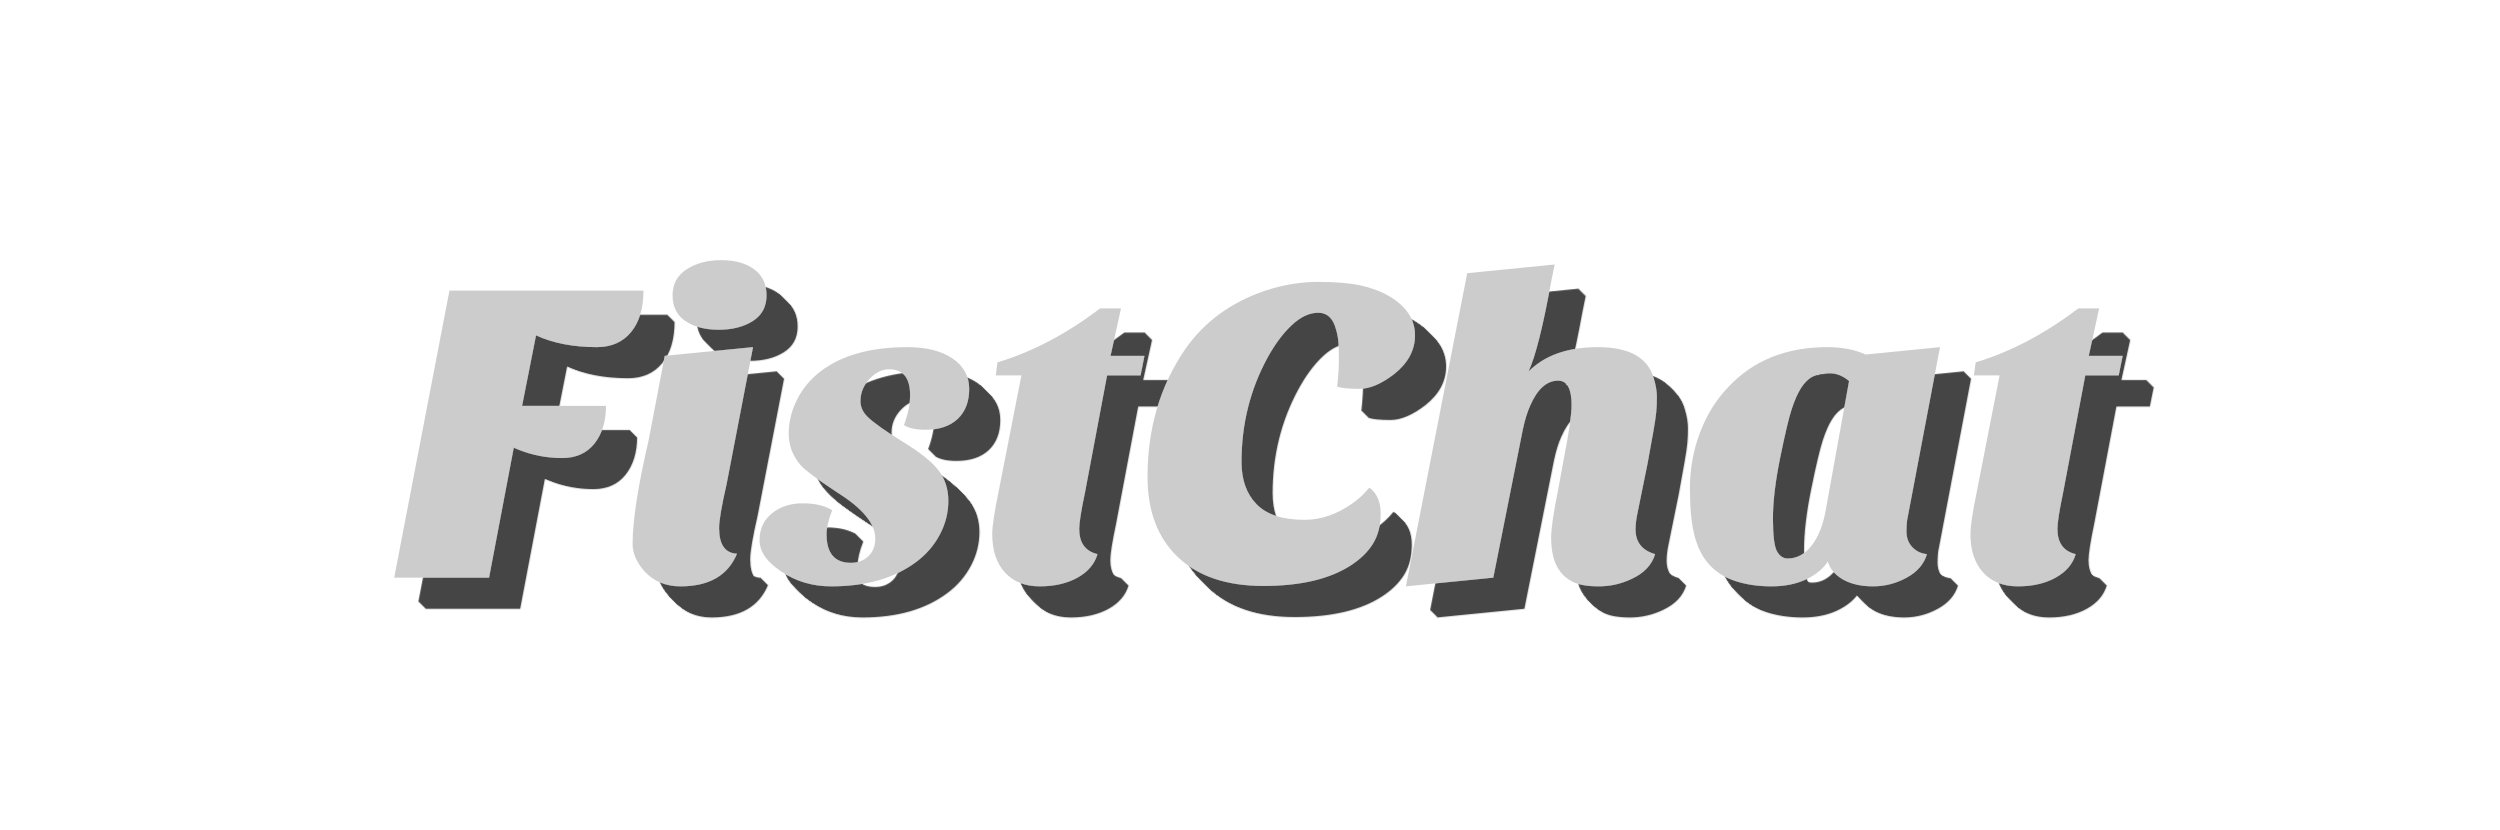
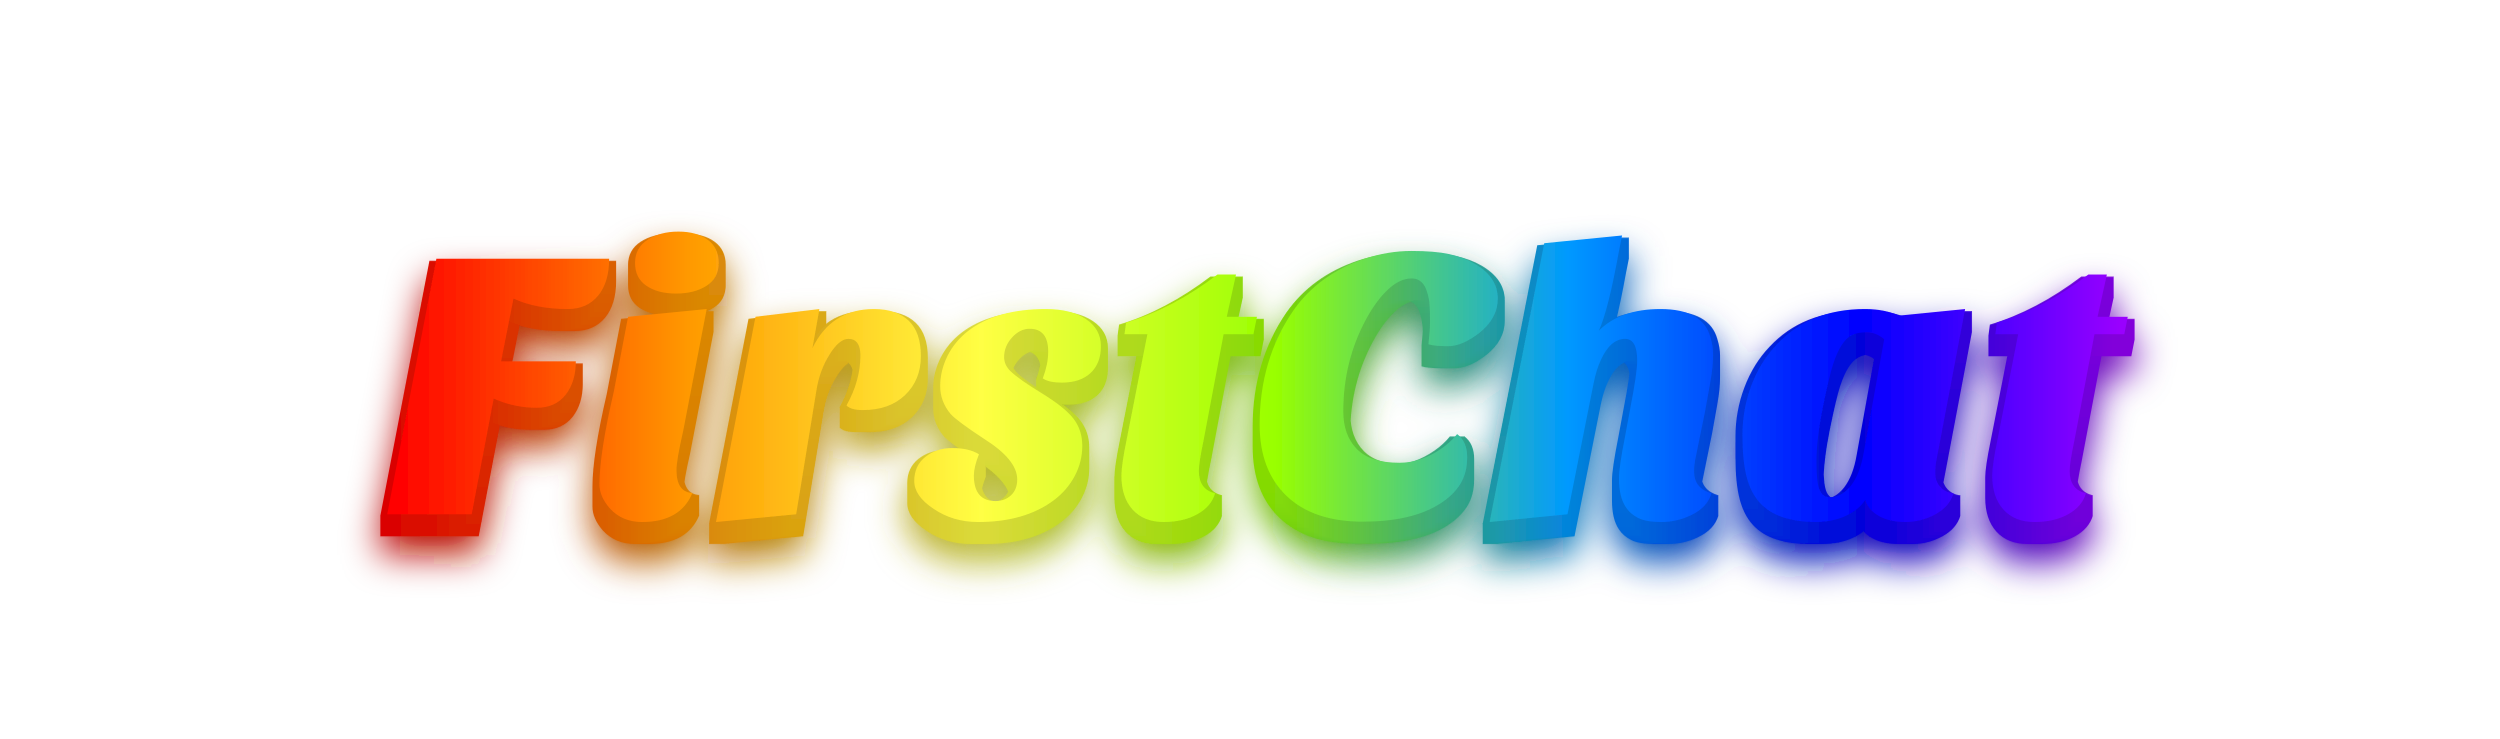
- <svg xmlns="http://www.w3.org/2000/svg" width="367.868px" height="122px" viewBox="66.066 14 367.868 122" style="background: rgba(0, 0, 0, 0);" preserveAspectRatio="xMidYMid">
+ <svg xmlns="http://www.w3.org/2000/svg" width="413.214px" height="122px" viewBox="43.393 14 413.214 122" style="background: rgba(0, 0, 0, 0);" preserveAspectRatio="xMidYMid">
  <defs>
-     <filter id="editing-extrusion" x="-100%" y="-100%" width="300%" height="300%">
-       <feFlood result="color1" flood-color="#444" />
-       <feConvolveMatrix order="8,8" divisor="1" kernelMatrix="1 0 0 0 0 0 0 0 0 1 0 0 0 0 0 0 0 0 1 0 0 0 0 0 0 0 0 1 0 0 0 0 0 0 0 0 1 0 0 0 0 0 0 0 0 1 0 0 0 0 0 0 0 0 1 0 0 0 0 0 0 0 0 1" in="SourceAlpha" result="extrude" />
-       <feComposite in="color1" in2="extrude" result="comp-extrude" operator="in" />
-       <feOffset dx="4" dy="4" in="comp-extrude" result="offset-extrude" />
+     <linearGradient id="editing-rainbow-gradient" x1="0" x2="1" y1="0.5" y2="0.5" gradientUnits="objectBoundingBox">
+       <stop offset="0.00" stop-color="#f00" />
+       <stop offset="0.17" stop-color="#f90" />
+       <stop offset="0.34" stop-color="#ff4" />
+       <stop offset="0.51" stop-color="#9f0" />
+       <stop offset="0.68" stop-color="#09f" />
+       <stop offset="0.85" stop-color="#00f" />
+       <stop offset="1.00" stop-color="#90f" />
+     </linearGradient>
+     <filter id="editing-rainbow" x="-100%" y="-100%" width="300%" height="300%">
+       <feMorphology operator="dilate" radius="1,2" in="SourceGraphic" result="dilate" />
+       <feColorMatrix in="dilate" result="color" type="matrix" values="0.7 0 0 0 0  0 0.7 0 0 0  0 0 0.7 0 0  0 0 0 1 0" />
+       <feOffset dy="2" result="offset" />
+       <feGaussianBlur stdDeviation="3" />
+       <feOffset dy="3" />
+       <feColorMatrix result="blur" type="matrix" values="0.7 0 0 0 0  0 0.7 0 0 0  0 0 0.7 0 0  0 0 0 1 0" />
      <feMerge>
-         <feMergeNode in="offset-extrude" />
+         <feMergeNode in="blur" />
+         <feMergeNode in="offset" />
        <feMergeNode in="SourceGraphic" />
      </feMerge>
    </filter>
  </defs>
-   <g filter="url(#editing-extrusion)">
-     <g transform="translate(123.6907, 99)">
-       <path d="M30.21-33.92L30.21-33.92L30.21-33.92Q25.02-33.92 21.25-35.65L21.25-35.65L19.20-25.28L31.55-25.28L31.55-25.28Q31.55-21.89 29.86-19.74L29.86-19.74L29.86-19.74Q28.16-17.60 25.09-17.60L25.09-17.60L25.09-17.60Q21.76-17.60 18.69-18.82L18.69-18.82L18.69-18.82Q18.05-19.07 17.98-19.14L17.98-19.14L14.34 0L0.38 0L8.51-42.24L37.06-42.24L37.06-42.24Q37.06-38.34 35.23-36.13L35.23-36.13L35.23-36.13Q33.41-33.92 30.21-33.92ZM50.82-3.52L50.82-3.52L50.82-3.52Q48.83 1.28 42.50 1.28L42.50 1.28L42.50 1.28Q39.23 1.28 37.18-0.96L37.18-0.96L37.18-0.96Q35.46-2.94 35.46-4.93L35.46-4.93L35.46-4.93Q35.46-10.11 37.82-20.22L37.82-20.22L40.19-32.64L53.18-33.92L49.28-13.70L49.28-13.70Q48.19-8.96 48.19-7.30L48.19-7.30L48.19-7.30Q48.19-3.65 50.82-3.52ZM41.34-41.54L41.34-41.54L41.34-41.54Q41.34-44.03 43.42-45.38L43.42-45.38L43.42-45.38Q45.50-46.72 48.51-46.72L48.51-46.72L48.51-46.72Q51.52-46.72 53.34-45.38L53.34-45.38L53.34-45.38Q55.17-44.03 55.17-41.54L55.17-41.54L55.17-41.54Q55.17-39.04 53.15-37.76L53.15-37.76L53.15-37.76Q51.14-36.48 48.13-36.48L48.13-36.48L48.13-36.48Q45.12-36.48 43.23-37.76L43.23-37.76L43.23-37.76Q41.34-39.04 41.34-41.54ZM75.39-22.46L75.39-22.46L75.39-22.46Q76.29-24.83 76.29-26.88L76.29-26.88L76.29-26.88Q76.29-30.66 73.22-30.66L73.22-30.66L73.22-30.66Q71.62-30.66 70.30-29.22L70.30-29.22L70.30-29.22Q68.99-27.78 68.99-25.98L68.99-25.98L68.99-25.98Q68.99-24.70 70.02-23.68L70.02-23.68L70.02-23.68Q71.49-22.27 75.26-19.97L75.26-19.97L75.26-19.97Q79.04-17.66 80.48-15.78L80.48-15.78L80.48-15.78Q81.92-13.89 81.92-11.30L81.92-11.30L81.92-11.30Q81.92-8.70 80.67-6.34L80.67-6.34L80.67-6.34Q79.42-3.97 77.18-2.30L77.18-2.30L77.18-2.30Q72.38 1.28 64.70 1.28L64.70 1.28L64.70 1.28Q60.54 1.28 57.34-0.90L57.34-0.90L57.34-0.90Q54.14-3.01 54.14-5.50L54.14-5.50L54.14-5.50Q54.14-8 55.97-9.47L55.97-9.47L55.97-9.47Q57.79-10.94 60.48-10.94L60.48-10.94L60.48-10.94Q63.17-10.94 64.83-9.92L64.83-9.92L64.83-9.92Q64-7.81 64-6.40L64-6.40L64-6.40Q64-2.18 67.58-2.18L67.58-2.18L67.58-2.18Q69.12-2.18 70.14-3.14L70.14-3.14L70.14-3.14Q71.17-4.10 71.17-5.76L71.17-5.76L71.17-5.76Q71.17-9.02 65.66-12.48L65.66-12.48L65.66-12.48Q61.18-15.42 60.16-16.58L60.16-16.58L60.16-16.58Q58.43-18.62 58.43-21.18L58.43-21.18L58.43-21.18Q58.43-23.74 59.65-26.18L59.65-26.18L59.65-26.18Q60.86-28.61 63.10-30.34L63.10-30.34L63.10-30.34Q67.78-33.92 75.90-33.92L75.90-33.92L75.90-33.92Q80.06-33.92 82.53-32.26L82.53-32.26L82.53-32.26Q84.99-30.59 84.99-27.78L84.99-27.78L84.99-27.78Q84.99-24.96 83.30-23.36L83.30-23.36L83.30-23.36Q81.60-21.76 78.53-21.76L78.53-21.76L78.53-21.76Q76.42-21.76 75.39-22.46ZM88.38-6.40L88.38-6.40L88.38-6.40Q88.38-8.13 89.28-12.48L89.28-12.48L92.67-29.76L88.90-29.76L89.15-31.68L89.15-31.68Q96.83-33.98 104.26-39.62L104.26-39.62L107.33-39.62L105.79-32.64L110.78-32.64L110.21-29.76L105.28-29.76L102.02-12.48L102.02-12.48Q101.18-8.51 101.18-7.17L101.18-7.17L101.18-7.17Q101.18-4.10 103.87-3.46L103.87-3.46L103.87-3.46Q103.23-1.28 100.93 0L100.93 0L100.93 0Q98.62 1.28 95.36 1.28L95.36 1.28L95.36 1.28Q92.10 1.28 90.24-0.77L90.24-0.77L90.24-0.77Q88.38-2.82 88.38-6.40ZM143.87-13.25L143.87-13.25L143.87-13.25Q145.54-12.03 145.54-9.44L145.54-9.44L145.54-9.44Q145.54-6.85 144.42-5.02L144.42-5.02L144.42-5.02Q143.30-3.20 141.12-1.79L141.12-1.79L141.12-1.79Q136.45 1.22 128.29 1.22L128.29 1.22L128.29 1.22Q120.13 1.22 115.68-3.04L115.68-3.04L115.68-3.04Q111.23-7.30 111.23-14.85L111.23-14.85L111.23-14.85Q111.23-25.54 116.80-33.66L116.80-33.66L116.80-33.66Q121.02-39.68 128.58-42.24L128.58-42.24L128.58-42.24Q132.48-43.52 136.32-43.52L136.32-43.52L136.32-43.52Q140.16-43.52 142.53-43.01L142.53-43.01L142.53-43.01Q144.90-42.50 146.69-41.47L146.69-41.47L146.69-41.47Q150.59-39.23 150.59-35.65L150.59-35.65L150.59-35.65Q150.59-32.38 147.52-29.95L147.52-29.95L147.52-29.95Q144.70-27.78 142.40-27.78L142.40-27.78L142.40-27.78Q140.10-27.78 139.14-28.10L139.14-28.10L139.14-28.10Q139.39-30.40 139.39-31.90L139.39-31.90L139.39-31.90Q139.39-33.41 139.33-34.50L139.33-34.50L139.33-34.50Q139.26-35.58 138.94-36.61L138.94-36.61L138.94-36.61Q138.30-38.98 136.35-38.98L136.35-38.98L136.35-38.98Q134.40-38.98 132.45-37.15L132.45-37.15L132.45-37.15Q130.50-35.33 128.83-32.26L128.83-32.26L128.83-32.26Q125.06-25.28 125.06-17.02L125.06-17.02L125.06-17.02Q125.06-13.06 127.30-10.78L127.30-10.78L127.30-10.78Q129.54-8.51 134.34-8.51L134.34-8.51L134.34-8.51Q137.92-8.51 141.31-10.88L141.31-10.88L141.31-10.88Q142.78-11.90 143.87-13.25ZM183.04-7.10L183.04-7.10L183.04-7.10Q183.04-4.29 185.92-3.46L185.92-3.46L185.92-3.46Q185.22-1.09 182.46 0.19L182.46 0.19L182.46 0.19Q180.16 1.28 177.63 1.28L177.63 1.28L177.63 1.28Q175.10 1.28 173.79 0.61L173.79 0.61L173.79 0.61Q172.48-0.06 171.78-1.15L171.78-1.15L171.78-1.15Q170.62-2.82 170.62-5.95L170.62-5.95L170.62-5.95Q170.62-7.81 171.65-12.93L171.65-12.93L172.54-17.79L172.54-17.79Q173.63-23.36 173.63-25.41L173.63-25.41L173.63-25.41Q173.63-28.99 171.65-28.99L171.65-28.99L171.65-28.99Q169.15-28.99 167.55-25.34L167.55-25.34L167.55-25.34Q166.91-23.94 166.46-21.82L166.46-21.82L162.11 0L149.25 1.28L158.27-44.80L171.14-46.08L170.62-43.52L170.62-43.52Q168.83-33.66 167.30-30.34L167.30-30.34L167.30-30.34Q170.88-33.92 177.47-33.92L177.47-33.92L177.47-33.92Q184.45-33.92 185.73-29.31L185.73-29.31L185.73-29.31Q186.18-27.84 186.18-26.56L186.18-26.56L186.18-26.56Q186.18-25.28 186.08-24.29L186.08-24.29L186.08-24.29Q185.98-23.30 185.66-21.50L185.66-21.50L184.83-16.90L183.36-9.66L183.36-9.66Q183.04-8.19 183.04-7.10ZM193.89-1.92L193.89-1.92L193.89-1.92Q192.38-3.58 191.71-6.21L191.71-6.21L191.71-6.21Q191.04-8.83 191.04-13.12L191.04-13.12L191.04-13.12Q191.04-17.41 192.51-21.31L192.51-21.31L192.51-21.31Q193.98-25.22 196.67-28.03L196.67-28.03L196.67-28.03Q202.18-33.92 211.26-33.92L211.26-33.92L211.26-33.92Q214.53-33.92 216.90-32.83L216.90-32.83L227.84-33.92L223.10-8.96L223.10-8.96Q222.91-8.19 222.91-6.78L222.91-6.78L222.91-6.78Q222.91-5.38 223.78-4.48L223.78-4.48L223.78-4.48Q224.64-3.58 225.92-3.46L225.92-3.46L225.92-3.46Q225.28-1.28 222.94 0L222.94 0L222.94 0Q220.61 1.28 217.98 1.28L217.98 1.28L217.98 1.28Q215.36 1.28 213.60 0.29L213.60 0.29L213.60 0.29Q211.84-0.70 211.33-2.37L211.33-2.37L211.33-2.37Q210.30-0.77 208.13 0.26L208.13 0.26L208.13 0.26Q205.95 1.28 203.04 1.28L203.04 1.28L203.04 1.28Q200.13 1.28 197.76 0.51L197.76 0.51L197.76 0.51Q195.39-0.26 193.89-1.92ZM207.39-27.90L207.39-27.90L207.39-27.90Q206.66-26.75 206.02-24.80L206.02-24.80L206.02-24.80Q205.38-22.85 204.32-17.63L204.32-17.63L204.32-17.63Q203.26-12.42 203.26-8.70L203.26-8.70L203.26-8.70Q203.26-4.99 203.84-3.90L203.84-3.90L203.84-3.90Q204.42-2.82 205.44-2.82L205.44-2.82L205.44-2.82Q207.49-2.82 208.99-4.77L208.99-4.77L208.99-4.77Q210.50-6.72 211.07-10.18L211.07-10.18L214.46-28.93L214.46-28.93Q213.12-30.08 211.55-30.08L211.55-30.08L211.55-30.08Q209.98-30.08 209.06-29.57L209.06-29.57L209.06-29.57Q208.13-29.06 207.39-27.90ZM232.32-6.40L232.32-6.40L232.32-6.40Q232.32-8.13 233.22-12.48L233.22-12.48L236.61-29.76L232.83-29.76L233.09-31.68L233.09-31.68Q240.77-33.98 248.19-39.62L248.19-39.62L251.26-39.62L249.73-32.64L254.72-32.64L254.14-29.76L249.22-29.76L245.95-12.48L245.95-12.48Q245.12-8.51 245.12-7.17L245.12-7.17L245.12-7.17Q245.12-4.10 247.81-3.46L247.81-3.46L247.81-3.46Q247.17-1.28 244.86 0L244.86 0L244.86 0Q242.56 1.28 239.30 1.28L239.30 1.28L239.30 1.28Q236.03 1.28 234.18-0.77L234.18-0.77L234.18-0.77Q232.32-2.82 232.32-6.40Z" fill="#ccc" />
+   <g filter="url(#editing-rainbow)">
+     <g transform="translate(107.0168, 99)">
+       <path d="M30.21-33.92L30.21-33.92L30.21-33.92Q25.02-33.92 21.25-35.65L21.25-35.65L19.20-25.28L31.55-25.28L31.55-25.28Q31.55-21.89 29.86-19.74L29.86-19.74L29.86-19.74Q28.16-17.60 25.09-17.60L25.09-17.60L25.09-17.60Q21.76-17.60 18.69-18.82L18.69-18.82L18.69-18.82Q18.05-19.07 17.98-19.14L17.98-19.14L14.34 0L0.38 0L8.51-42.24L37.06-42.24L37.06-42.24Q37.06-38.34 35.23-36.13L35.23-36.13L35.23-36.13Q33.41-33.92 30.21-33.92ZM50.82-3.52L50.82-3.52L50.82-3.52Q48.83 1.28 42.50 1.28L42.50 1.28L42.50 1.28Q39.23 1.28 37.18-0.96L37.18-0.96L37.18-0.96Q35.46-2.94 35.46-4.93L35.46-4.93L35.46-4.93Q35.46-10.11 37.82-20.22L37.82-20.22L40.19-32.64L53.18-33.92L49.28-13.70L49.28-13.70Q48.19-8.96 48.19-7.30L48.19-7.30L48.19-7.30Q48.19-3.65 50.82-3.52ZM41.34-41.54L41.34-41.54L41.34-41.54Q41.34-44.03 43.42-45.38L43.42-45.38L43.42-45.38Q45.50-46.72 48.51-46.72L48.51-46.72L48.51-46.72Q51.52-46.72 53.34-45.38L53.34-45.38L53.34-45.38Q55.17-44.03 55.17-41.54L55.17-41.54L55.17-41.54Q55.17-39.04 53.15-37.76L53.15-37.76L53.15-37.76Q51.14-36.48 48.13-36.48L48.13-36.48L48.13-36.48Q45.12-36.48 43.23-37.76L43.23-37.76L43.23-37.76Q41.34-39.04 41.34-41.54ZM76.29-17.98L76.29-17.98L76.29-17.98Q78.59-22.08 78.59-26.24L78.59-26.24L78.59-26.24Q78.59-28.99 76.61-28.99L76.61-28.99L76.61-28.99Q75.07-28.99 73.47-26.37L73.47-26.37L73.47-26.37Q71.81-23.74 71.30-20.35L71.30-20.35L67.97 0L54.72 1.28L61.25-32.64L71.81-33.92L70.66-27.46L70.66-27.46Q73.79-33.92 80.83-33.92L80.83-33.92L80.83-33.92Q84.54-33.92 86.56-32L86.56-32L86.56-32Q88.58-30.08 88.58-26.14L88.58-26.14L88.58-26.14Q88.58-22.21 85.98-19.71L85.98-19.71L85.98-19.71Q83.39-17.22 78.98-17.22L78.98-17.22L78.98-17.22Q77.06-17.22 76.29-17.98ZM108.74-22.46L108.74-22.46L108.74-22.46Q109.63-24.83 109.63-26.88L109.63-26.88L109.63-26.88Q109.63-30.66 106.56-30.66L106.56-30.66L106.56-30.66Q104.96-30.66 103.65-29.22L103.65-29.22L103.65-29.22Q102.34-27.78 102.34-25.98L102.34-25.98L102.34-25.98Q102.34-24.70 103.36-23.68L103.36-23.68L103.36-23.68Q104.83-22.27 108.61-19.97L108.61-19.97L108.61-19.97Q112.38-17.66 113.82-15.78L113.82-15.78L113.82-15.78Q115.26-13.89 115.26-11.30L115.26-11.30L115.26-11.30Q115.26-8.70 114.02-6.34L114.02-6.34L114.02-6.34Q112.77-3.97 110.53-2.30L110.53-2.30L110.53-2.30Q105.73 1.28 98.05 1.28L98.05 1.28L98.05 1.28Q93.89 1.28 90.69-0.90L90.69-0.90L90.69-0.90Q87.49-3.01 87.49-5.50L87.49-5.50L87.49-5.50Q87.49-8 89.31-9.47L89.31-9.47L89.31-9.47Q91.14-10.94 93.82-10.94L93.82-10.94L93.82-10.94Q96.51-10.94 98.18-9.92L98.18-9.92L98.18-9.92Q97.34-7.81 97.34-6.40L97.34-6.40L97.34-6.40Q97.34-2.18 100.93-2.18L100.93-2.18L100.93-2.18Q102.46-2.18 103.49-3.14L103.49-3.14L103.49-3.14Q104.51-4.10 104.51-5.76L104.51-5.76L104.51-5.76Q104.51-9.02 99.01-12.48L99.01-12.48L99.01-12.48Q94.53-15.42 93.50-16.58L93.50-16.58L93.50-16.58Q91.78-18.62 91.78-21.18L91.78-21.18L91.78-21.18Q91.78-23.74 92.99-26.18L92.99-26.18L92.99-26.18Q94.21-28.61 96.45-30.34L96.45-30.34L96.45-30.34Q101.12-33.92 109.25-33.92L109.25-33.92L109.25-33.92Q113.41-33.92 115.87-32.26L115.87-32.26L115.87-32.26Q118.34-30.59 118.34-27.78L118.34-27.78L118.34-27.78Q118.34-24.96 116.64-23.36L116.64-23.36L116.64-23.36Q114.94-21.76 111.87-21.76L111.87-21.76L111.87-21.76Q109.76-21.76 108.74-22.46ZM121.73-6.40L121.73-6.40L121.73-6.40Q121.73-8.13 122.62-12.48L122.62-12.48L126.02-29.76L122.24-29.76L122.50-31.68L122.50-31.68Q130.18-33.98 137.60-39.62L137.60-39.62L140.67-39.62L139.14-32.64L144.13-32.64L143.55-29.76L138.62-29.76L135.36-12.48L135.36-12.48Q134.53-8.51 134.53-7.17L134.53-7.17L134.53-7.17Q134.53-4.10 137.22-3.46L137.22-3.46L137.22-3.46Q136.58-1.28 134.27 0L134.27 0L134.27 0Q131.97 1.28 128.70 1.28L128.70 1.28L128.70 1.28Q125.44 1.28 123.58-0.77L123.58-0.77L123.58-0.77Q121.73-2.82 121.73-6.40ZM177.22-13.25L177.22-13.25L177.22-13.25Q178.88-12.03 178.88-9.44L178.88-9.44L178.88-9.44Q178.88-6.85 177.76-5.02L177.76-5.02L177.76-5.02Q176.64-3.20 174.46-1.79L174.46-1.79L174.46-1.79Q169.79 1.22 161.63 1.22L161.63 1.22L161.63 1.22Q153.47 1.22 149.02-3.04L149.02-3.04L149.02-3.04Q144.58-7.30 144.58-14.85L144.58-14.85L144.58-14.85Q144.58-25.54 150.14-33.66L150.14-33.66L150.14-33.66Q154.37-39.68 161.92-42.24L161.92-42.24L161.92-42.24Q165.82-43.52 169.66-43.52L169.66-43.52L169.66-43.52Q173.50-43.52 175.87-43.01L175.87-43.01L175.87-43.01Q178.24-42.50 180.03-41.47L180.03-41.47L180.03-41.47Q183.94-39.23 183.94-35.65L183.94-35.65L183.94-35.65Q183.94-32.38 180.86-29.95L180.86-29.95L180.86-29.95Q178.05-27.78 175.74-27.78L175.74-27.78L175.74-27.78Q173.44-27.78 172.48-28.10L172.48-28.10L172.48-28.10Q172.74-30.40 172.74-31.90L172.74-31.90L172.74-31.90Q172.74-33.41 172.67-34.50L172.67-34.50L172.67-34.50Q172.61-35.58 172.29-36.61L172.29-36.61L172.29-36.61Q171.65-38.98 169.70-38.98L169.70-38.98L169.70-38.98Q167.74-38.98 165.79-37.15L165.79-37.15L165.79-37.15Q163.84-35.33 162.18-32.26L162.18-32.26L162.18-32.26Q158.40-25.28 158.40-17.02L158.40-17.02L158.40-17.02Q158.40-13.06 160.64-10.78L160.64-10.78L160.64-10.78Q162.88-8.51 167.68-8.51L167.68-8.51L167.68-8.51Q171.26-8.51 174.66-10.88L174.66-10.88L174.66-10.88Q176.13-11.90 177.22-13.25ZM216.38-7.10L216.38-7.10L216.38-7.10Q216.38-4.29 219.26-3.46L219.26-3.46L219.26-3.46Q218.56-1.09 215.81 0.19L215.81 0.19L215.81 0.19Q213.50 1.28 210.98 1.28L210.98 1.28L210.98 1.28Q208.45 1.28 207.14 0.61L207.14 0.61L207.14 0.61Q205.82-0.06 205.12-1.15L205.12-1.15L205.12-1.15Q203.97-2.82 203.97-5.95L203.97-5.95L203.97-5.95Q203.97-7.81 204.99-12.93L204.99-12.93L205.89-17.79L205.89-17.79Q206.98-23.36 206.98-25.41L206.98-25.41L206.98-25.41Q206.98-28.99 204.99-28.99L204.99-28.99L204.99-28.99Q202.50-28.99 200.90-25.34L200.90-25.34L200.90-25.34Q200.26-23.94 199.81-21.82L199.81-21.82L195.46 0L182.59 1.28L191.62-44.80L204.48-46.08L203.97-43.52L203.97-43.52Q202.18-33.66 200.64-30.34L200.64-30.34L200.64-30.34Q204.22-33.92 210.82-33.92L210.82-33.92L210.82-33.92Q217.79-33.92 219.07-29.31L219.07-29.31L219.07-29.31Q219.52-27.84 219.52-26.56L219.52-26.56L219.52-26.56Q219.52-25.28 219.42-24.29L219.42-24.29L219.42-24.29Q219.33-23.30 219.01-21.50L219.01-21.50L218.18-16.90L216.70-9.66L216.70-9.66Q216.38-8.19 216.38-7.10ZM227.23-1.92L227.23-1.92L227.23-1.92Q225.73-3.58 225.06-6.21L225.06-6.21L225.06-6.21Q224.38-8.83 224.38-13.12L224.38-13.12L224.38-13.12Q224.38-17.41 225.86-21.31L225.86-21.31L225.86-21.31Q227.33-25.22 230.02-28.03L230.02-28.03L230.02-28.03Q235.52-33.92 244.61-33.92L244.61-33.92L244.61-33.92Q247.87-33.92 250.24-32.83L250.24-32.83L261.18-33.92L256.45-8.96L256.45-8.96Q256.26-8.19 256.26-6.78L256.26-6.78L256.26-6.78Q256.26-5.38 257.12-4.48L257.12-4.48L257.12-4.48Q257.98-3.58 259.26-3.46L259.26-3.46L259.26-3.46Q258.62-1.28 256.29 0L256.29 0L256.29 0Q253.95 1.28 251.33 1.28L251.33 1.28L251.33 1.28Q248.70 1.28 246.94 0.29L246.94 0.29L246.94 0.29Q245.18-0.70 244.67-2.37L244.67-2.37L244.67-2.37Q243.65-0.77 241.47 0.26L241.47 0.26L241.47 0.26Q239.30 1.28 236.38 1.28L236.38 1.28L236.38 1.28Q233.47 1.28 231.10 0.51L231.10 0.51L231.10 0.51Q228.74-0.26 227.23-1.92ZM240.74-27.90L240.74-27.90L240.74-27.90Q240-26.75 239.36-24.80L239.36-24.80L239.36-24.80Q238.72-22.85 237.66-17.63L237.66-17.63L237.66-17.63Q236.61-12.42 236.61-8.70L236.61-8.70L236.61-8.70Q236.61-4.99 237.18-3.90L237.18-3.90L237.18-3.90Q237.76-2.82 238.78-2.82L238.78-2.82L238.78-2.82Q240.83-2.82 242.34-4.77L242.34-4.77L242.34-4.77Q243.84-6.72 244.42-10.18L244.42-10.18L247.81-28.93L247.81-28.93Q246.46-30.08 244.90-30.08L244.90-30.08L244.90-30.08Q243.33-30.08 242.40-29.57L242.40-29.57L242.40-29.57Q241.47-29.06 240.74-27.90ZM265.66-6.40L265.66-6.40L265.66-6.40Q265.66-8.13 266.56-12.48L266.56-12.48L269.95-29.76L266.18-29.76L266.43-31.68L266.43-31.68Q274.11-33.98 281.54-39.62L281.54-39.62L284.61-39.62L283.07-32.64L288.06-32.64L287.49-29.76L282.56-29.76L279.30-12.48L279.30-12.48Q278.46-8.51 278.46-7.17L278.46-7.17L278.46-7.17Q278.46-4.10 281.15-3.46L281.15-3.46L281.15-3.46Q280.51-1.28 278.21 0L278.21 0L278.21 0Q275.90 1.28 272.64 1.28L272.64 1.28L272.64 1.28Q269.38 1.28 267.52-0.77L267.52-0.77L267.52-0.77Q265.66-2.82 265.66-6.40Z" fill="url(#editing-rainbow-gradient)" />
    </g>
  </g>
  <style>text {
  font-size: 64px;
  font-family: Arial Black;
  dominant-baseline: central;
  text-anchor: middle;
}</style>
</svg>
